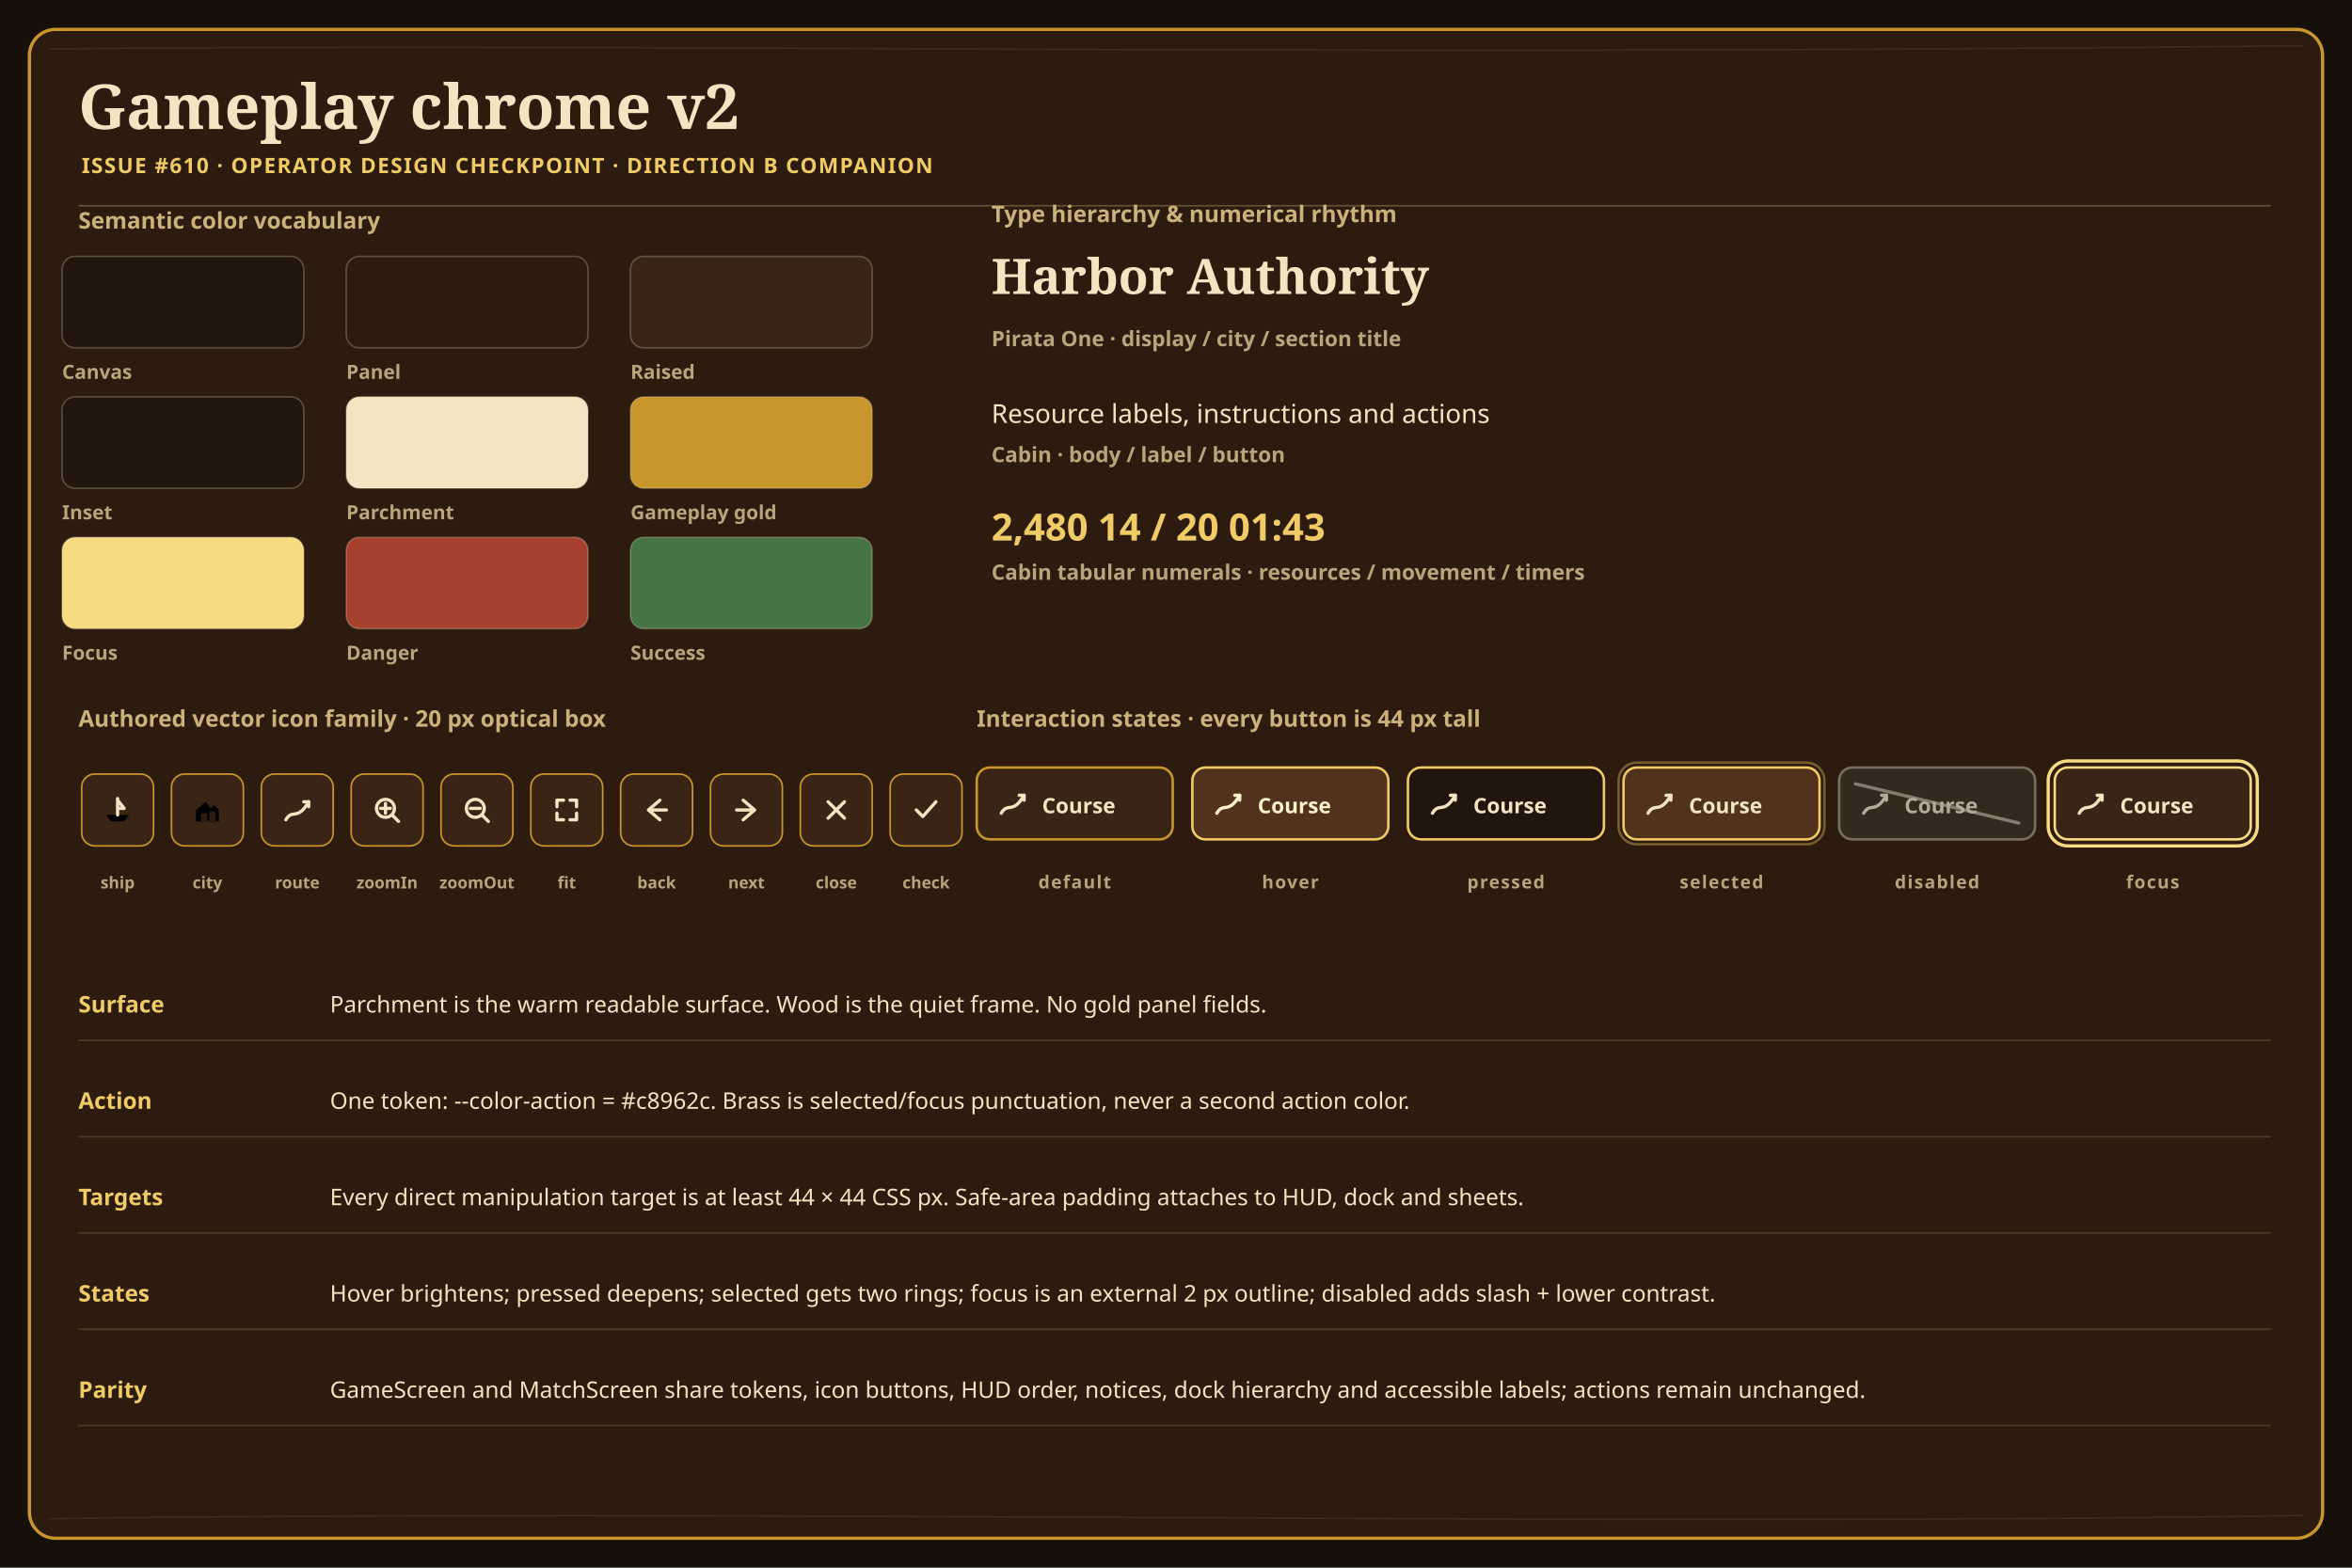
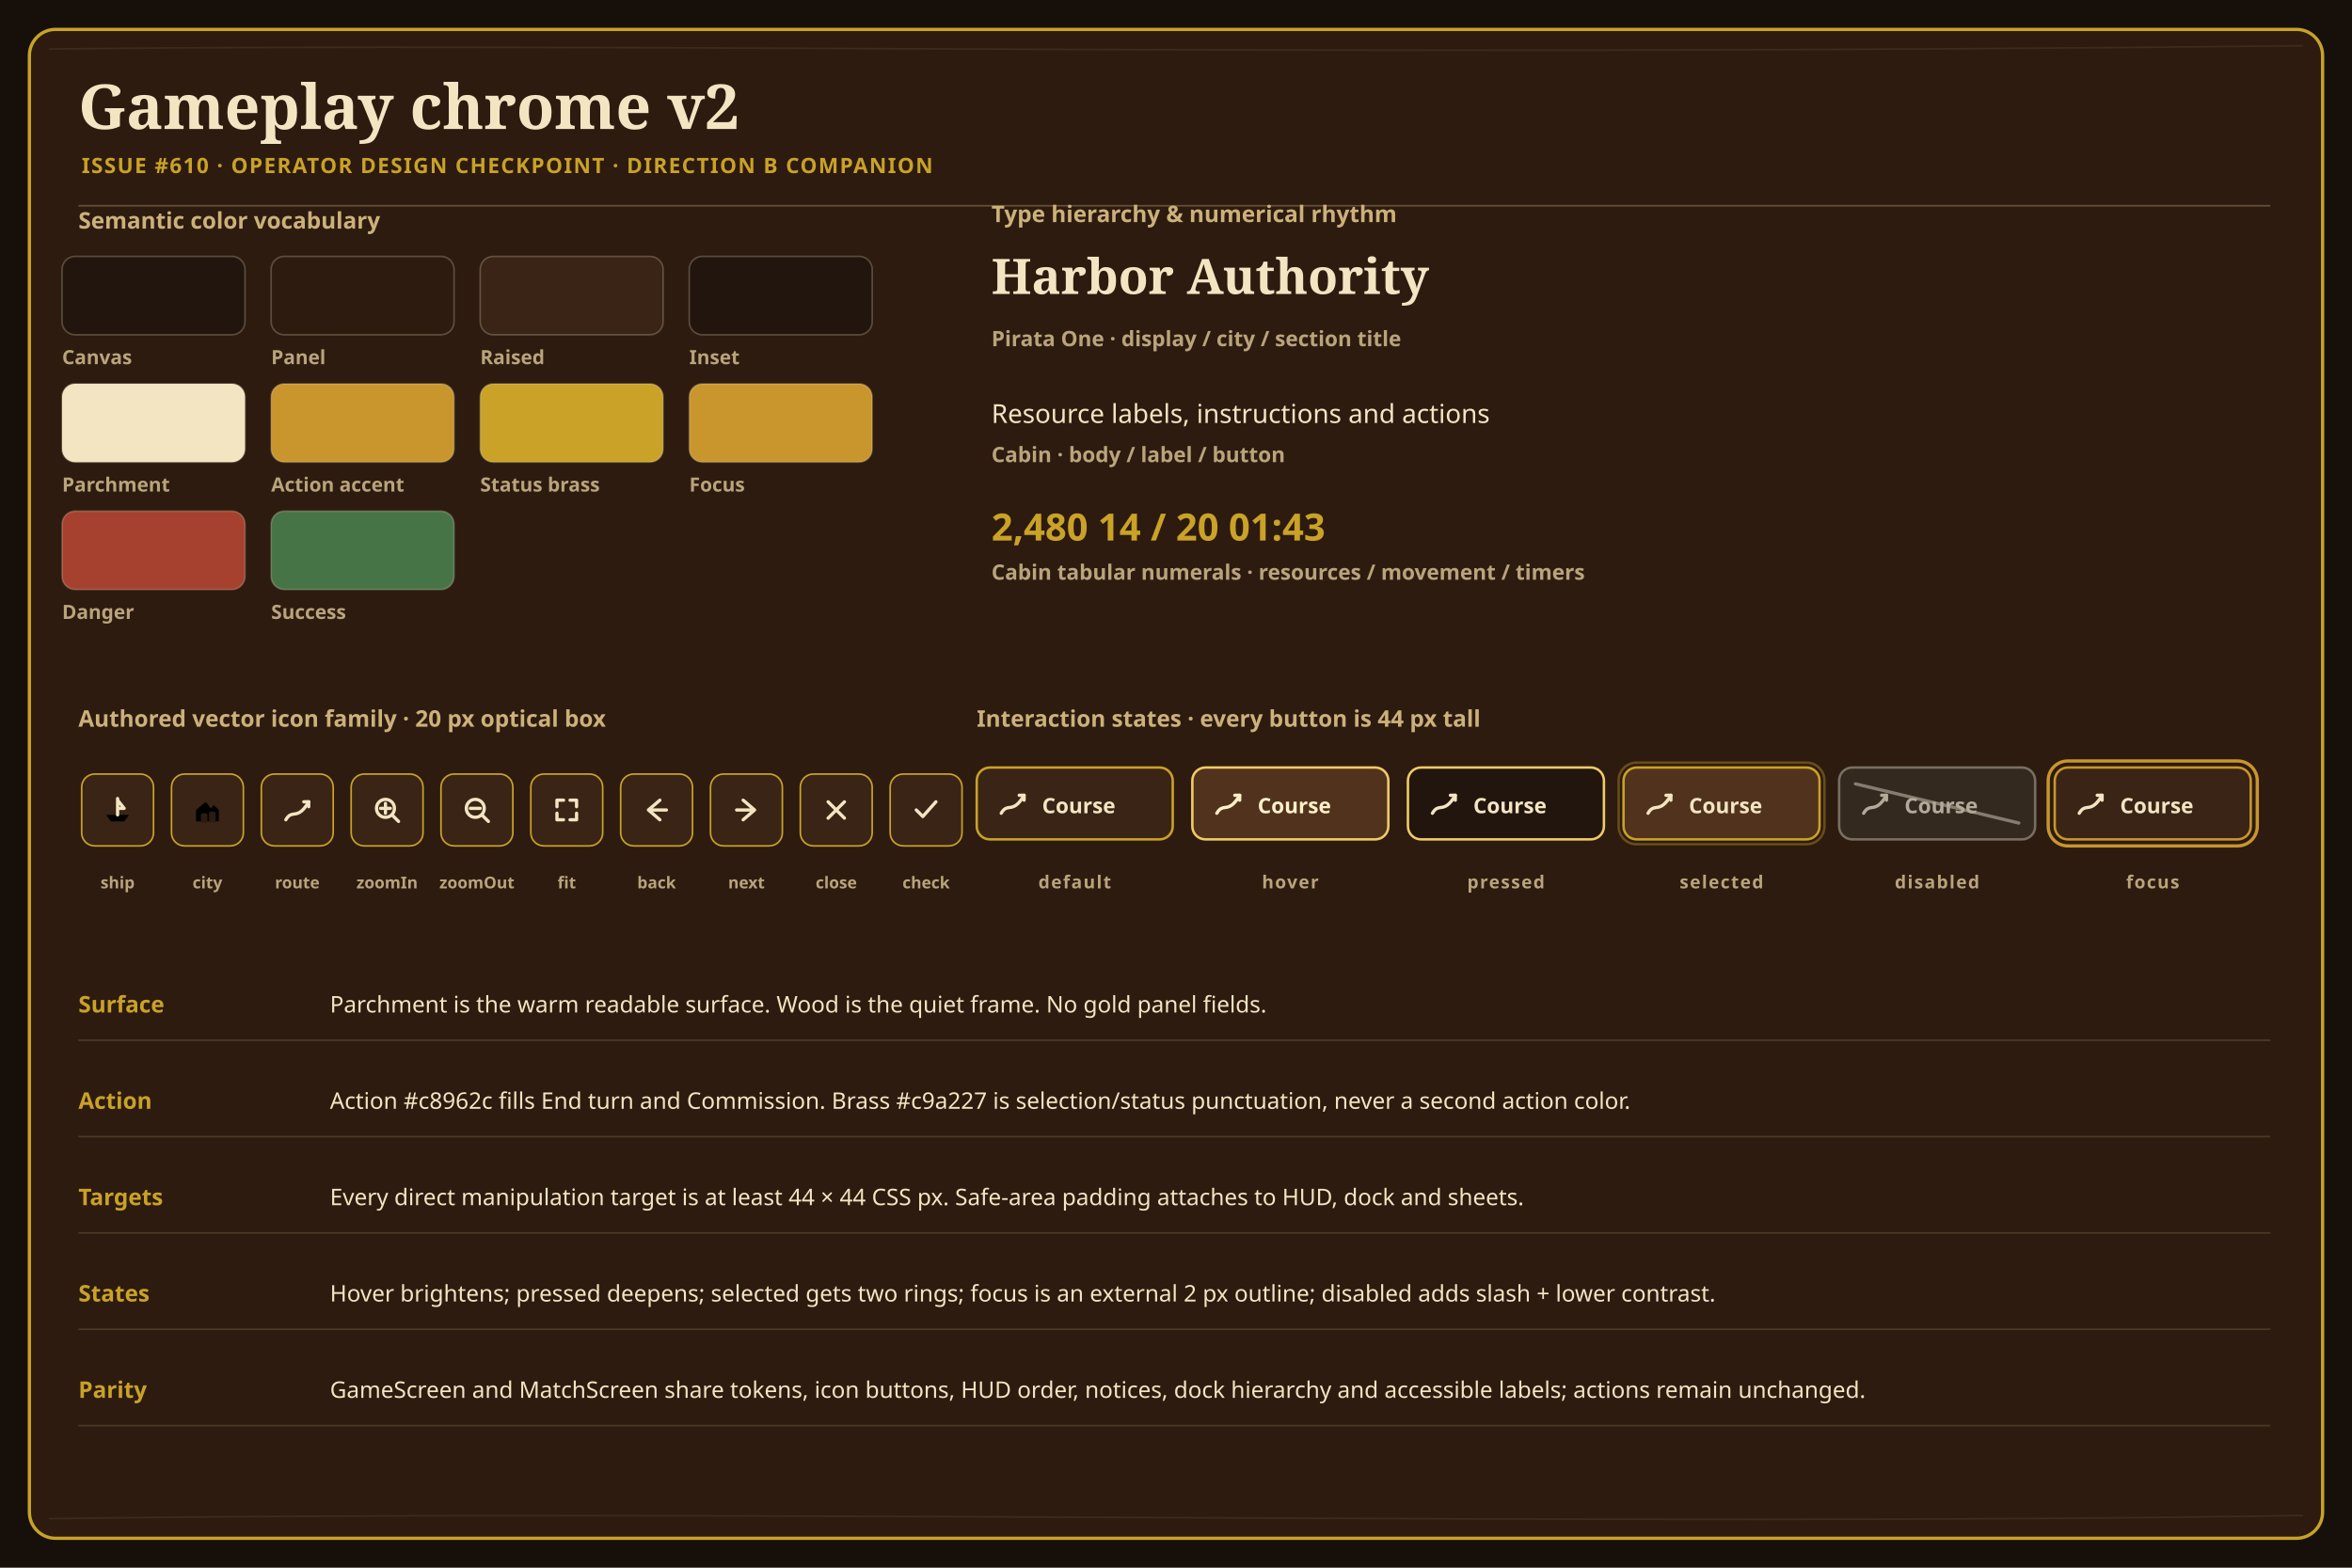
<svg xmlns="http://www.w3.org/2000/svg" width="1440" height="960" viewBox="0 0 1440 960" role="img" aria-label="Age of Plunder gameplay chrome design checkpoint">
  <style>text { dominant-baseline: alphabetic; } .label { font-variant-numeric: tabular-nums; }</style>
  <rect width="1440" height="960" fill="#17100a" />
-   <rect x="18" y="18" width="1404" height="924" rx="16" fill="#2d1b10" stroke="#c8962c" stroke-width="2" />
+   <rect x="18" y="18" width="1404" height="924" rx="16" fill="#2d1b10" stroke="#c9a227" stroke-width="2" />
  <path d="M 30 30 C 383.04 26, 790.2 35, 1410 28 M 30 930 C 439.2 924, 1000.8 935, 1410 928" fill="none" stroke="#f3e5c2" stroke-opacity="0.08" stroke-width="1" />
  <text x="48" y="79" fill="#f3e5c2" opacity="1" text-anchor="start" font-family="Pirata One, Georgia, serif" font-size="38" font-weight="700">Gameplay chrome v2</text>
-   <text x="50" y="106" fill="#f0cb66" opacity="1" text-anchor="start" font-family="Cabin, Trebuchet MS, sans-serif" font-size="13" font-weight="700" letter-spacing=".8">ISSUE #610 · OPERATOR DESIGN CHECKPOINT · DIRECTION B COMPANION</text>
+   <text x="50" y="106" fill="#c9a227" opacity="1" text-anchor="start" font-family="Cabin, Trebuchet MS, sans-serif" font-size="13" font-weight="700" letter-spacing=".8">ISSUE #610 · OPERATOR DESIGN CHECKPOINT · DIRECTION B COMPANION</text>
  <path d="M48 126h1342" stroke="#cbb17a" stroke-opacity=".35" />
  <text x="48" y="140" fill="#cbb17a" opacity="1" text-anchor="start" font-family="Cabin, Trebuchet MS, sans-serif" font-size="14" font-weight="700">Semantic color vocabulary</text>
-   <rect x="38" y="157" width="148" height="56" rx="8" fill="#21150d" stroke="#f3e5c2" stroke-opacity=".25" />
-   <text x="38" y="232" fill="#b9a47b" opacity="1" text-anchor="start" font-family="Cabin, Trebuchet MS, sans-serif" font-size="12" font-weight="600">Canvas</text>
-   <rect x="212" y="157" width="148" height="56" rx="8" fill="#2d1b10" stroke="#f3e5c2" stroke-opacity=".25" />
-   <text x="212" y="232" fill="#b9a47b" opacity="1" text-anchor="start" font-family="Cabin, Trebuchet MS, sans-serif" font-size="12" font-weight="600">Panel</text>
-   <rect x="386" y="157" width="148" height="56" rx="8" fill="#3a2416" stroke="#f3e5c2" stroke-opacity=".25" />
-   <text x="386" y="232" fill="#b9a47b" opacity="1" text-anchor="start" font-family="Cabin, Trebuchet MS, sans-serif" font-size="12" font-weight="600">Raised</text>
-   <rect x="38" y="243" width="148" height="56" rx="8" fill="#21150d" stroke="#f3e5c2" stroke-opacity=".25" />
-   <text x="38" y="318" fill="#b9a47b" opacity="1" text-anchor="start" font-family="Cabin, Trebuchet MS, sans-serif" font-size="12" font-weight="600">Inset</text>
-   <rect x="212" y="243" width="148" height="56" rx="8" fill="#f3e5c2" stroke="#f3e5c2" stroke-opacity=".25" />
-   <text x="212" y="318" fill="#b9a47b" opacity="1" text-anchor="start" font-family="Cabin, Trebuchet MS, sans-serif" font-size="12" font-weight="600">Parchment</text>
-   <rect x="386" y="243" width="148" height="56" rx="8" fill="#c8962c" stroke="#f3e5c2" stroke-opacity=".25" />
-   <text x="386" y="318" fill="#b9a47b" opacity="1" text-anchor="start" font-family="Cabin, Trebuchet MS, sans-serif" font-size="12" font-weight="600">Gameplay gold</text>
-   <rect x="38" y="329" width="148" height="56" rx="8" fill="#f6db83" stroke="#f3e5c2" stroke-opacity=".25" />
-   <text x="38" y="404" fill="#b9a47b" opacity="1" text-anchor="start" font-family="Cabin, Trebuchet MS, sans-serif" font-size="12" font-weight="600">Focus</text>
-   <rect x="212" y="329" width="148" height="56" rx="8" fill="#a6402f" stroke="#f3e5c2" stroke-opacity=".25" />
-   <text x="212" y="404" fill="#b9a47b" opacity="1" text-anchor="start" font-family="Cabin, Trebuchet MS, sans-serif" font-size="12" font-weight="600">Danger</text>
-   <rect x="386" y="329" width="148" height="56" rx="8" fill="#477447" stroke="#f3e5c2" stroke-opacity=".25" />
-   <text x="386" y="404" fill="#b9a47b" opacity="1" text-anchor="start" font-family="Cabin, Trebuchet MS, sans-serif" font-size="12" font-weight="600">Success</text>
+   <rect x="38" y="157" width="112" height="48" rx="8" fill="#21150d" stroke="#f3e5c2" stroke-opacity=".25" />
+   <text x="38" y="223" fill="#b9a47b" opacity="1" text-anchor="start" font-family="Cabin, Trebuchet MS, sans-serif" font-size="12" font-weight="600">Canvas</text>
+   <rect x="166" y="157" width="112" height="48" rx="8" fill="#2d1b10" stroke="#f3e5c2" stroke-opacity=".25" />
+   <text x="166" y="223" fill="#b9a47b" opacity="1" text-anchor="start" font-family="Cabin, Trebuchet MS, sans-serif" font-size="12" font-weight="600">Panel</text>
+   <rect x="294" y="157" width="112" height="48" rx="8" fill="#3a2416" stroke="#f3e5c2" stroke-opacity=".25" />
+   <text x="294" y="223" fill="#b9a47b" opacity="1" text-anchor="start" font-family="Cabin, Trebuchet MS, sans-serif" font-size="12" font-weight="600">Raised</text>
+   <rect x="422" y="157" width="112" height="48" rx="8" fill="#21150d" stroke="#f3e5c2" stroke-opacity=".25" />
+   <text x="422" y="223" fill="#b9a47b" opacity="1" text-anchor="start" font-family="Cabin, Trebuchet MS, sans-serif" font-size="12" font-weight="600">Inset</text>
+   <rect x="38" y="235" width="112" height="48" rx="8" fill="#f3e5c2" stroke="#f3e5c2" stroke-opacity=".25" />
+   <text x="38" y="301" fill="#b9a47b" opacity="1" text-anchor="start" font-family="Cabin, Trebuchet MS, sans-serif" font-size="12" font-weight="600">Parchment</text>
+   <rect x="166" y="235" width="112" height="48" rx="8" fill="#c8962c" stroke="#f3e5c2" stroke-opacity=".25" />
+   <text x="166" y="301" fill="#b9a47b" opacity="1" text-anchor="start" font-family="Cabin, Trebuchet MS, sans-serif" font-size="12" font-weight="600">Action accent</text>
+   <rect x="294" y="235" width="112" height="48" rx="8" fill="#c9a227" stroke="#f3e5c2" stroke-opacity=".25" />
+   <text x="294" y="301" fill="#b9a47b" opacity="1" text-anchor="start" font-family="Cabin, Trebuchet MS, sans-serif" font-size="12" font-weight="600">Status brass</text>
+   <rect x="422" y="235" width="112" height="48" rx="8" fill="#c8962c" stroke="#f3e5c2" stroke-opacity=".25" />
+   <text x="422" y="301" fill="#b9a47b" opacity="1" text-anchor="start" font-family="Cabin, Trebuchet MS, sans-serif" font-size="12" font-weight="600">Focus</text>
+   <rect x="38" y="313" width="112" height="48" rx="8" fill="#a6402f" stroke="#f3e5c2" stroke-opacity=".25" />
+   <text x="38" y="379" fill="#b9a47b" opacity="1" text-anchor="start" font-family="Cabin, Trebuchet MS, sans-serif" font-size="12" font-weight="600">Danger</text>
+   <rect x="166" y="313" width="112" height="48" rx="8" fill="#477447" stroke="#f3e5c2" stroke-opacity=".25" />
+   <text x="166" y="379" fill="#b9a47b" opacity="1" text-anchor="start" font-family="Cabin, Trebuchet MS, sans-serif" font-size="12" font-weight="600">Success</text>
  <text x="607" y="136" fill="#cbb17a" opacity="1" text-anchor="start" font-family="Cabin, Trebuchet MS, sans-serif" font-size="14" font-weight="700">Type hierarchy &amp; numerical rhythm</text>
  <text x="607" y="180" fill="#f3e5c2" opacity="1" text-anchor="start" font-family="Pirata One, Georgia, serif" font-size="30" font-weight="700">Harbor Authority</text>
  <text x="607" y="212" fill="#b9a47b" opacity="1" text-anchor="start" font-family="Cabin, Trebuchet MS, sans-serif" font-size="13" font-weight="600">Pirata One · display / city / section title</text>
  <text x="607" y="259" fill="#f3e5c2" opacity="1" text-anchor="start" font-family="Cabin, Trebuchet MS, sans-serif" font-size="16" font-weight="400">Resource labels, instructions and actions</text>
  <text x="607" y="283" fill="#b9a47b" opacity="1" text-anchor="start" font-family="Cabin, Trebuchet MS, sans-serif" font-size="13" font-weight="600">Cabin · body / label / button</text>
-   <text x="607" y="331" fill="#f0cb66" opacity="1" text-anchor="start" font-family="Cabin, Trebuchet MS, sans-serif" font-size="23" font-weight="700" style="font-variant-numeric:tabular-nums">2,480   14 / 20   01:43</text>
+   <text x="607" y="331" fill="#c9a227" opacity="1" text-anchor="start" font-family="Cabin, Trebuchet MS, sans-serif" font-size="23" font-weight="700" style="font-variant-numeric:tabular-nums">2,480   14 / 20   01:43</text>
  <text x="607" y="355" fill="#b9a47b" opacity="1" text-anchor="start" font-family="Cabin, Trebuchet MS, sans-serif" font-size="13" font-weight="600">Cabin tabular numerals · resources / movement / timers</text>
  <text x="48" y="445" fill="#cbb17a" opacity="1" text-anchor="start" font-family="Cabin, Trebuchet MS, sans-serif" font-size="14" font-weight="700">Authored vector icon family · 20 px optical box</text>
-   <rect x="50" y="474" width="44" height="44" rx="8" fill="#3a2416" stroke="#c8962c" />
+   <rect x="50" y="474" width="44" height="44" rx="8" fill="#3a2416" stroke="#c9a227" />
  <g transform="translate(62 486) scale(1)" fill="none" stroke="#f3e5c2" stroke-width="2" stroke-linecap="round" stroke-linejoin="round">
    <path d="M3 13h14l-3 4H6z" fill="currentColor" stroke="none" />
    <path d="M10 3v10M10 4l4 5H10" />
  </g>
  <text x="72" y="544" fill="#b9a47b" opacity="1" text-anchor="middle" font-family="Cabin, Trebuchet MS, sans-serif" font-size="10" font-weight="600">ship</text>
-   <rect x="105" y="474" width="44" height="44" rx="8" fill="#3a2416" stroke="#c8962c" />
+   <rect x="105" y="474" width="44" height="44" rx="8" fill="#3a2416" stroke="#c9a227" />
  <g transform="translate(117 486) scale(1)" fill="none" stroke="#f3e5c2" stroke-width="2" stroke-linecap="round" stroke-linejoin="round">
    <path d="M3 17h14v-7l-3-3-2 2-3-4-6 5z" fill="currentColor" stroke="none" />
    <path d="M7 17v-4h2v4M12 17v-5h2v5" stroke="#2d1b10" />
  </g>
  <text x="127" y="544" fill="#b9a47b" opacity="1" text-anchor="middle" font-family="Cabin, Trebuchet MS, sans-serif" font-size="10" font-weight="600">city</text>
-   <rect x="160" y="474" width="44" height="44" rx="8" fill="#3a2416" stroke="#c8962c" />
+   <rect x="160" y="474" width="44" height="44" rx="8" fill="#3a2416" stroke="#c9a227" />
  <g transform="translate(172 486) scale(1)" fill="none" stroke="#f3e5c2" stroke-width="2" stroke-linecap="round" stroke-linejoin="round">
    <path d="M3 16c4-7 7 1 14-11" />
    <path d="M14 5h3v3" />
  </g>
  <text x="182" y="544" fill="#b9a47b" opacity="1" text-anchor="middle" font-family="Cabin, Trebuchet MS, sans-serif" font-size="10" font-weight="600">route</text>
-   <rect x="215" y="474" width="44" height="44" rx="8" fill="#3a2416" stroke="#c8962c" />
+   <rect x="215" y="474" width="44" height="44" rx="8" fill="#3a2416" stroke="#c9a227" />
  <g transform="translate(227 486) scale(1)" fill="none" stroke="#f3e5c2" stroke-width="2" stroke-linecap="round" stroke-linejoin="round">
    <circle cx="9" cy="9" r="5.5" />
    <path d="M13 13l4 4M9 6v6M6 9h6" />
  </g>
  <text x="237" y="544" fill="#b9a47b" opacity="1" text-anchor="middle" font-family="Cabin, Trebuchet MS, sans-serif" font-size="10" font-weight="600">zoomIn</text>
-   <rect x="270" y="474" width="44" height="44" rx="8" fill="#3a2416" stroke="#c8962c" />
+   <rect x="270" y="474" width="44" height="44" rx="8" fill="#3a2416" stroke="#c9a227" />
  <g transform="translate(282 486) scale(1)" fill="none" stroke="#f3e5c2" stroke-width="2" stroke-linecap="round" stroke-linejoin="round">
    <circle cx="9" cy="9" r="5.5" />
    <path d="M13 13l4 4M6 9h6" />
  </g>
  <text x="292" y="544" fill="#b9a47b" opacity="1" text-anchor="middle" font-family="Cabin, Trebuchet MS, sans-serif" font-size="10" font-weight="600">zoomOut</text>
-   <rect x="325" y="474" width="44" height="44" rx="8" fill="#3a2416" stroke="#c8962c" />
+   <rect x="325" y="474" width="44" height="44" rx="8" fill="#3a2416" stroke="#c9a227" />
  <g transform="translate(337 486) scale(1)" fill="none" stroke="#f3e5c2" stroke-width="2" stroke-linecap="round" stroke-linejoin="round">
    <path d="M4 8V4h4M12 4h4v4M16 12v4h-4M8 16H4v-4" />
  </g>
  <text x="347" y="544" fill="#b9a47b" opacity="1" text-anchor="middle" font-family="Cabin, Trebuchet MS, sans-serif" font-size="10" font-weight="600">fit</text>
-   <rect x="380" y="474" width="44" height="44" rx="8" fill="#3a2416" stroke="#c8962c" />
+   <rect x="380" y="474" width="44" height="44" rx="8" fill="#3a2416" stroke="#c9a227" />
  <g transform="translate(392 486) scale(1)" fill="none" stroke="#f3e5c2" stroke-width="2" stroke-linecap="round" stroke-linejoin="round">
    <path d="M12 4L5 10l7 6M6 10h10" />
  </g>
  <text x="402" y="544" fill="#b9a47b" opacity="1" text-anchor="middle" font-family="Cabin, Trebuchet MS, sans-serif" font-size="10" font-weight="600">back</text>
-   <rect x="435" y="474" width="44" height="44" rx="8" fill="#3a2416" stroke="#c8962c" />
+   <rect x="435" y="474" width="44" height="44" rx="8" fill="#3a2416" stroke="#c9a227" />
  <g transform="translate(447 486) scale(1)" fill="none" stroke="#f3e5c2" stroke-width="2" stroke-linecap="round" stroke-linejoin="round">
    <path d="M8 4l7 6-7 6M14 10H4" />
  </g>
  <text x="457" y="544" fill="#b9a47b" opacity="1" text-anchor="middle" font-family="Cabin, Trebuchet MS, sans-serif" font-size="10" font-weight="600">next</text>
-   <rect x="490" y="474" width="44" height="44" rx="8" fill="#3a2416" stroke="#c8962c" />
+   <rect x="490" y="474" width="44" height="44" rx="8" fill="#3a2416" stroke="#c9a227" />
  <g transform="translate(502 486) scale(1)" fill="none" stroke="#f3e5c2" stroke-width="2" stroke-linecap="round" stroke-linejoin="round">
    <path d="M5 5l10 10M15 5L5 15" />
  </g>
  <text x="512" y="544" fill="#b9a47b" opacity="1" text-anchor="middle" font-family="Cabin, Trebuchet MS, sans-serif" font-size="10" font-weight="600">close</text>
-   <rect x="545" y="474" width="44" height="44" rx="8" fill="#3a2416" stroke="#c8962c" />
+   <rect x="545" y="474" width="44" height="44" rx="8" fill="#3a2416" stroke="#c9a227" />
  <g transform="translate(557 486) scale(1)" fill="none" stroke="#f3e5c2" stroke-width="2" stroke-linecap="round" stroke-linejoin="round">
    <path d="M4 10l4 4 8-9" />
  </g>
  <text x="567" y="544" fill="#b9a47b" opacity="1" text-anchor="middle" font-family="Cabin, Trebuchet MS, sans-serif" font-size="10" font-weight="600">check</text>
  <text x="598" y="445" fill="#cbb17a" opacity="1" text-anchor="start" font-family="Cabin, Trebuchet MS, sans-serif" font-size="14" font-weight="700">Interaction states · every button is 44 px tall</text>
-   <rect data-control="button" x="598" y="470" width="120" height="44" rx="8" fill="#3a2416" stroke="#c8962c" stroke-width="1.5" />
+   <rect data-control="button" x="598" y="470" width="120" height="44" rx="8" fill="#3a2416" stroke="#c9a227" stroke-width="1.5" />
  <g transform="translate(610 482) scale(1)" fill="none" stroke="#f3e5c2" stroke-width="2" stroke-linecap="round" stroke-linejoin="round">
    <path d="M3 16c4-7 7 1 14-11" />
    <path d="M14 5h3v3" />
  </g>
  <text x="638" y="498" fill="#f3e5c2" opacity="1" text-anchor="start" font-family="Cabin, Trebuchet MS, sans-serif" font-size="13" font-weight="700">Course</text>
  <text x="658" y="544" fill="#b9a47b" opacity="1" text-anchor="middle" font-family="Cabin, Trebuchet MS, sans-serif" font-size="11" font-weight="600" letter-spacing=".8">default</text>
  <rect data-control="button" x="730" y="470" width="120" height="44" rx="8" fill="#51331d" stroke="#f0cb66" stroke-width="1.5" />
  <g transform="translate(742 482) scale(1)" fill="none" stroke="#fff1ca" stroke-width="2" stroke-linecap="round" stroke-linejoin="round">
    <path d="M3 16c4-7 7 1 14-11" />
    <path d="M14 5h3v3" />
  </g>
  <text x="770" y="498" fill="#fff1ca" opacity="1" text-anchor="start" font-family="Cabin, Trebuchet MS, sans-serif" font-size="13" font-weight="700">Course</text>
  <text x="790" y="544" fill="#b9a47b" opacity="1" text-anchor="middle" font-family="Cabin, Trebuchet MS, sans-serif" font-size="11" font-weight="600" letter-spacing=".8">hover</text>
  <rect data-control="button" x="862" y="470" width="120" height="44" rx="8" fill="#21150d" stroke="#f0cb66" stroke-width="1.5" />
  <g transform="translate(874 482) scale(1)" fill="none" stroke="#f3e5c2" stroke-width="2" stroke-linecap="round" stroke-linejoin="round">
    <path d="M3 16c4-7 7 1 14-11" />
    <path d="M14 5h3v3" />
  </g>
  <text x="902" y="498" fill="#f3e5c2" opacity="1" text-anchor="start" font-family="Cabin, Trebuchet MS, sans-serif" font-size="13" font-weight="700">Course</text>
  <text x="922" y="544" fill="#b9a47b" opacity="1" text-anchor="middle" font-family="Cabin, Trebuchet MS, sans-serif" font-size="11" font-weight="600" letter-spacing=".8">pressed</text>
-   <rect x="991" y="467" width="126" height="50" rx="11" fill="none" stroke="#f0cb66" stroke-opacity=".38" stroke-width="1.5" />
-   <rect data-control="button" x="994" y="470" width="120" height="44" rx="8" fill="#51331d" stroke="#f0cb66" stroke-width="1.5" />
+   <rect x="991" y="467" width="126" height="50" rx="11" fill="none" stroke="#c9a227" stroke-opacity=".38" stroke-width="1.5" />
+   <rect data-control="button" x="994" y="470" width="120" height="44" rx="8" fill="#51331d" stroke="#c9a227" stroke-width="1.5" />
  <g transform="translate(1006 482) scale(1)" fill="none" stroke="#f3e5c2" stroke-width="2" stroke-linecap="round" stroke-linejoin="round">
    <path d="M3 16c4-7 7 1 14-11" />
    <path d="M14 5h3v3" />
  </g>
  <text x="1034" y="498" fill="#f3e5c2" opacity="1" text-anchor="start" font-family="Cabin, Trebuchet MS, sans-serif" font-size="13" font-weight="700">Course</text>
  <text x="1054" y="544" fill="#b9a47b" opacity="1" text-anchor="middle" font-family="Cabin, Trebuchet MS, sans-serif" font-size="11" font-weight="600" letter-spacing=".8">selected</text>
  <rect data-control="button" x="1126" y="470" width="120" height="44" rx="8" fill="#33291f" stroke="#796f61" stroke-width="1.5" />
  <g transform="translate(1138 482) scale(1)" fill="none" stroke="#b4aa9a" stroke-width="2" stroke-linecap="round" stroke-linejoin="round">
    <path d="M3 16c4-7 7 1 14-11" />
    <path d="M14 5h3v3" />
  </g>
  <text x="1166" y="498" fill="#b4aa9a" opacity="1" text-anchor="start" font-family="Cabin, Trebuchet MS, sans-serif" font-size="13" font-weight="700">Course</text>
  <path d="M1136 480l100 24" stroke="#b4aa9a" stroke-opacity=".65" stroke-width="2" stroke-linecap="round" />
  <text x="1186" y="544" fill="#b9a47b" opacity="1" text-anchor="middle" font-family="Cabin, Trebuchet MS, sans-serif" font-size="11" font-weight="600" letter-spacing=".8">disabled</text>
-   <rect x="1254" y="466" width="128" height="52" rx="12" fill="none" stroke="#f6db83" stroke-width="2" />
-   <rect data-control="button" x="1258" y="470" width="120" height="44" rx="8" fill="#3a2416" stroke="#f6db83" stroke-width="1.5" />
+   <rect x="1254" y="466" width="128" height="52" rx="12" fill="none" stroke="#c8962c" stroke-width="2" />
+   <rect data-control="button" x="1258" y="470" width="120" height="44" rx="8" fill="#3a2416" stroke="#c8962c" stroke-width="1.5" />
  <g transform="translate(1270 482) scale(1)" fill="none" stroke="#f3e5c2" stroke-width="2" stroke-linecap="round" stroke-linejoin="round">
    <path d="M3 16c4-7 7 1 14-11" />
    <path d="M14 5h3v3" />
  </g>
  <text x="1298" y="498" fill="#f3e5c2" opacity="1" text-anchor="start" font-family="Cabin, Trebuchet MS, sans-serif" font-size="13" font-weight="700">Course</text>
  <text x="1318" y="544" fill="#b9a47b" opacity="1" text-anchor="middle" font-family="Cabin, Trebuchet MS, sans-serif" font-size="11" font-weight="600" letter-spacing=".8">focus</text>
-   <text x="48" y="620" fill="#f0cb66" opacity="1" text-anchor="start" font-family="Cabin, Trebuchet MS, sans-serif" font-size="14" font-weight="700">Surface</text>
+   <text x="48" y="620" fill="#c9a227" opacity="1" text-anchor="start" font-family="Cabin, Trebuchet MS, sans-serif" font-size="14" font-weight="700">Surface</text>
  <text x="202" y="620" fill="#f3e5c2" opacity="1" text-anchor="start" font-family="Cabin, Trebuchet MS, sans-serif" font-size="14" font-weight="400">Parchment is the warm readable surface. Wood is the quiet frame. No gold panel fields.</text>
  <path d="M48 637h1342" stroke="#cbb17a" stroke-opacity=".2" />
-   <text x="48" y="679" fill="#f0cb66" opacity="1" text-anchor="start" font-family="Cabin, Trebuchet MS, sans-serif" font-size="14" font-weight="700">Action</text>
-   <text x="202" y="679" fill="#f3e5c2" opacity="1" text-anchor="start" font-family="Cabin, Trebuchet MS, sans-serif" font-size="14" font-weight="400">One token: --color-action = #c8962c. Brass is selected/focus punctuation, never a second action color.</text>
+   <text x="48" y="679" fill="#c9a227" opacity="1" text-anchor="start" font-family="Cabin, Trebuchet MS, sans-serif" font-size="14" font-weight="700">Action</text>
+   <text x="202" y="679" fill="#f3e5c2" opacity="1" text-anchor="start" font-family="Cabin, Trebuchet MS, sans-serif" font-size="14" font-weight="400">Action #c8962c fills End turn and Commission. Brass #c9a227 is selection/status punctuation, never a second action color.</text>
  <path d="M48 696h1342" stroke="#cbb17a" stroke-opacity=".2" />
-   <text x="48" y="738" fill="#f0cb66" opacity="1" text-anchor="start" font-family="Cabin, Trebuchet MS, sans-serif" font-size="14" font-weight="700">Targets</text>
+   <text x="48" y="738" fill="#c9a227" opacity="1" text-anchor="start" font-family="Cabin, Trebuchet MS, sans-serif" font-size="14" font-weight="700">Targets</text>
  <text x="202" y="738" fill="#f3e5c2" opacity="1" text-anchor="start" font-family="Cabin, Trebuchet MS, sans-serif" font-size="14" font-weight="400">Every direct manipulation target is at least 44 × 44 CSS px. Safe-area padding attaches to HUD, dock and sheets.</text>
  <path d="M48 755h1342" stroke="#cbb17a" stroke-opacity=".2" />
-   <text x="48" y="797" fill="#f0cb66" opacity="1" text-anchor="start" font-family="Cabin, Trebuchet MS, sans-serif" font-size="14" font-weight="700">States</text>
+   <text x="48" y="797" fill="#c9a227" opacity="1" text-anchor="start" font-family="Cabin, Trebuchet MS, sans-serif" font-size="14" font-weight="700">States</text>
  <text x="202" y="797" fill="#f3e5c2" opacity="1" text-anchor="start" font-family="Cabin, Trebuchet MS, sans-serif" font-size="14" font-weight="400">Hover brightens; pressed deepens; selected gets two rings; focus is an external 2 px outline; disabled adds slash + lower contrast.</text>
  <path d="M48 814h1342" stroke="#cbb17a" stroke-opacity=".2" />
-   <text x="48" y="856" fill="#f0cb66" opacity="1" text-anchor="start" font-family="Cabin, Trebuchet MS, sans-serif" font-size="14" font-weight="700">Parity</text>
+   <text x="48" y="856" fill="#c9a227" opacity="1" text-anchor="start" font-family="Cabin, Trebuchet MS, sans-serif" font-size="14" font-weight="700">Parity</text>
  <text x="202" y="856" fill="#f3e5c2" opacity="1" text-anchor="start" font-family="Cabin, Trebuchet MS, sans-serif" font-size="14" font-weight="400">GameScreen and MatchScreen share tokens, icon buttons, HUD order, notices, dock hierarchy and accessible labels; actions remain unchanged.</text>
  <path d="M48 873h1342" stroke="#cbb17a" stroke-opacity=".2" />
</svg>
